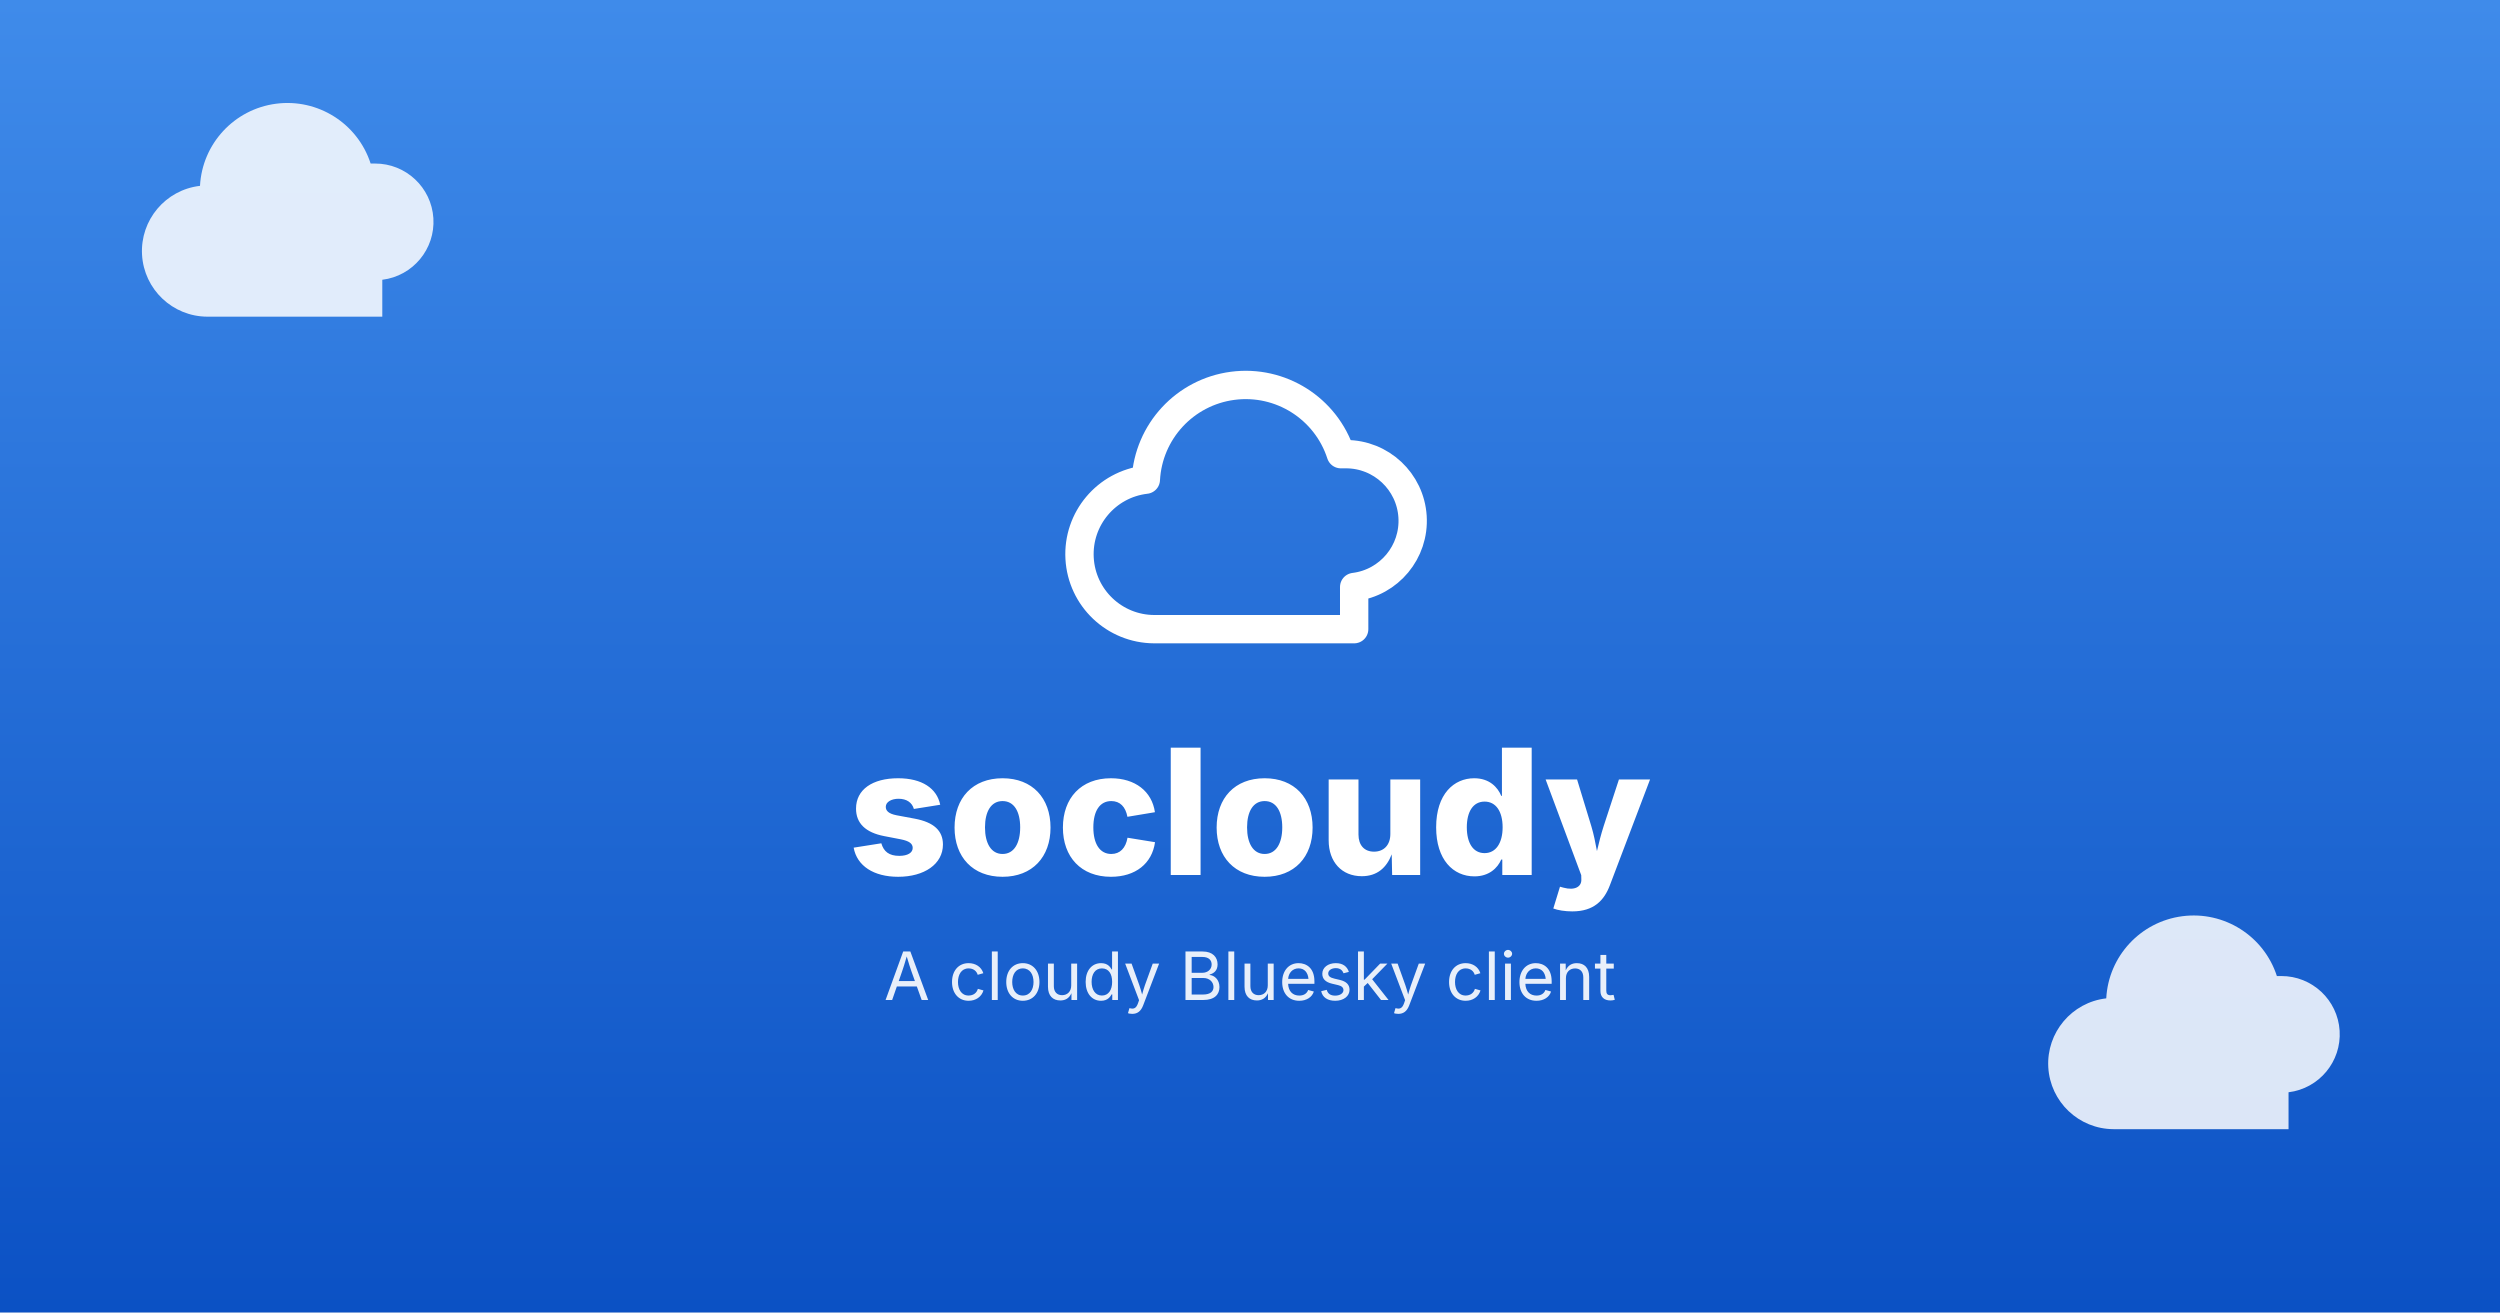
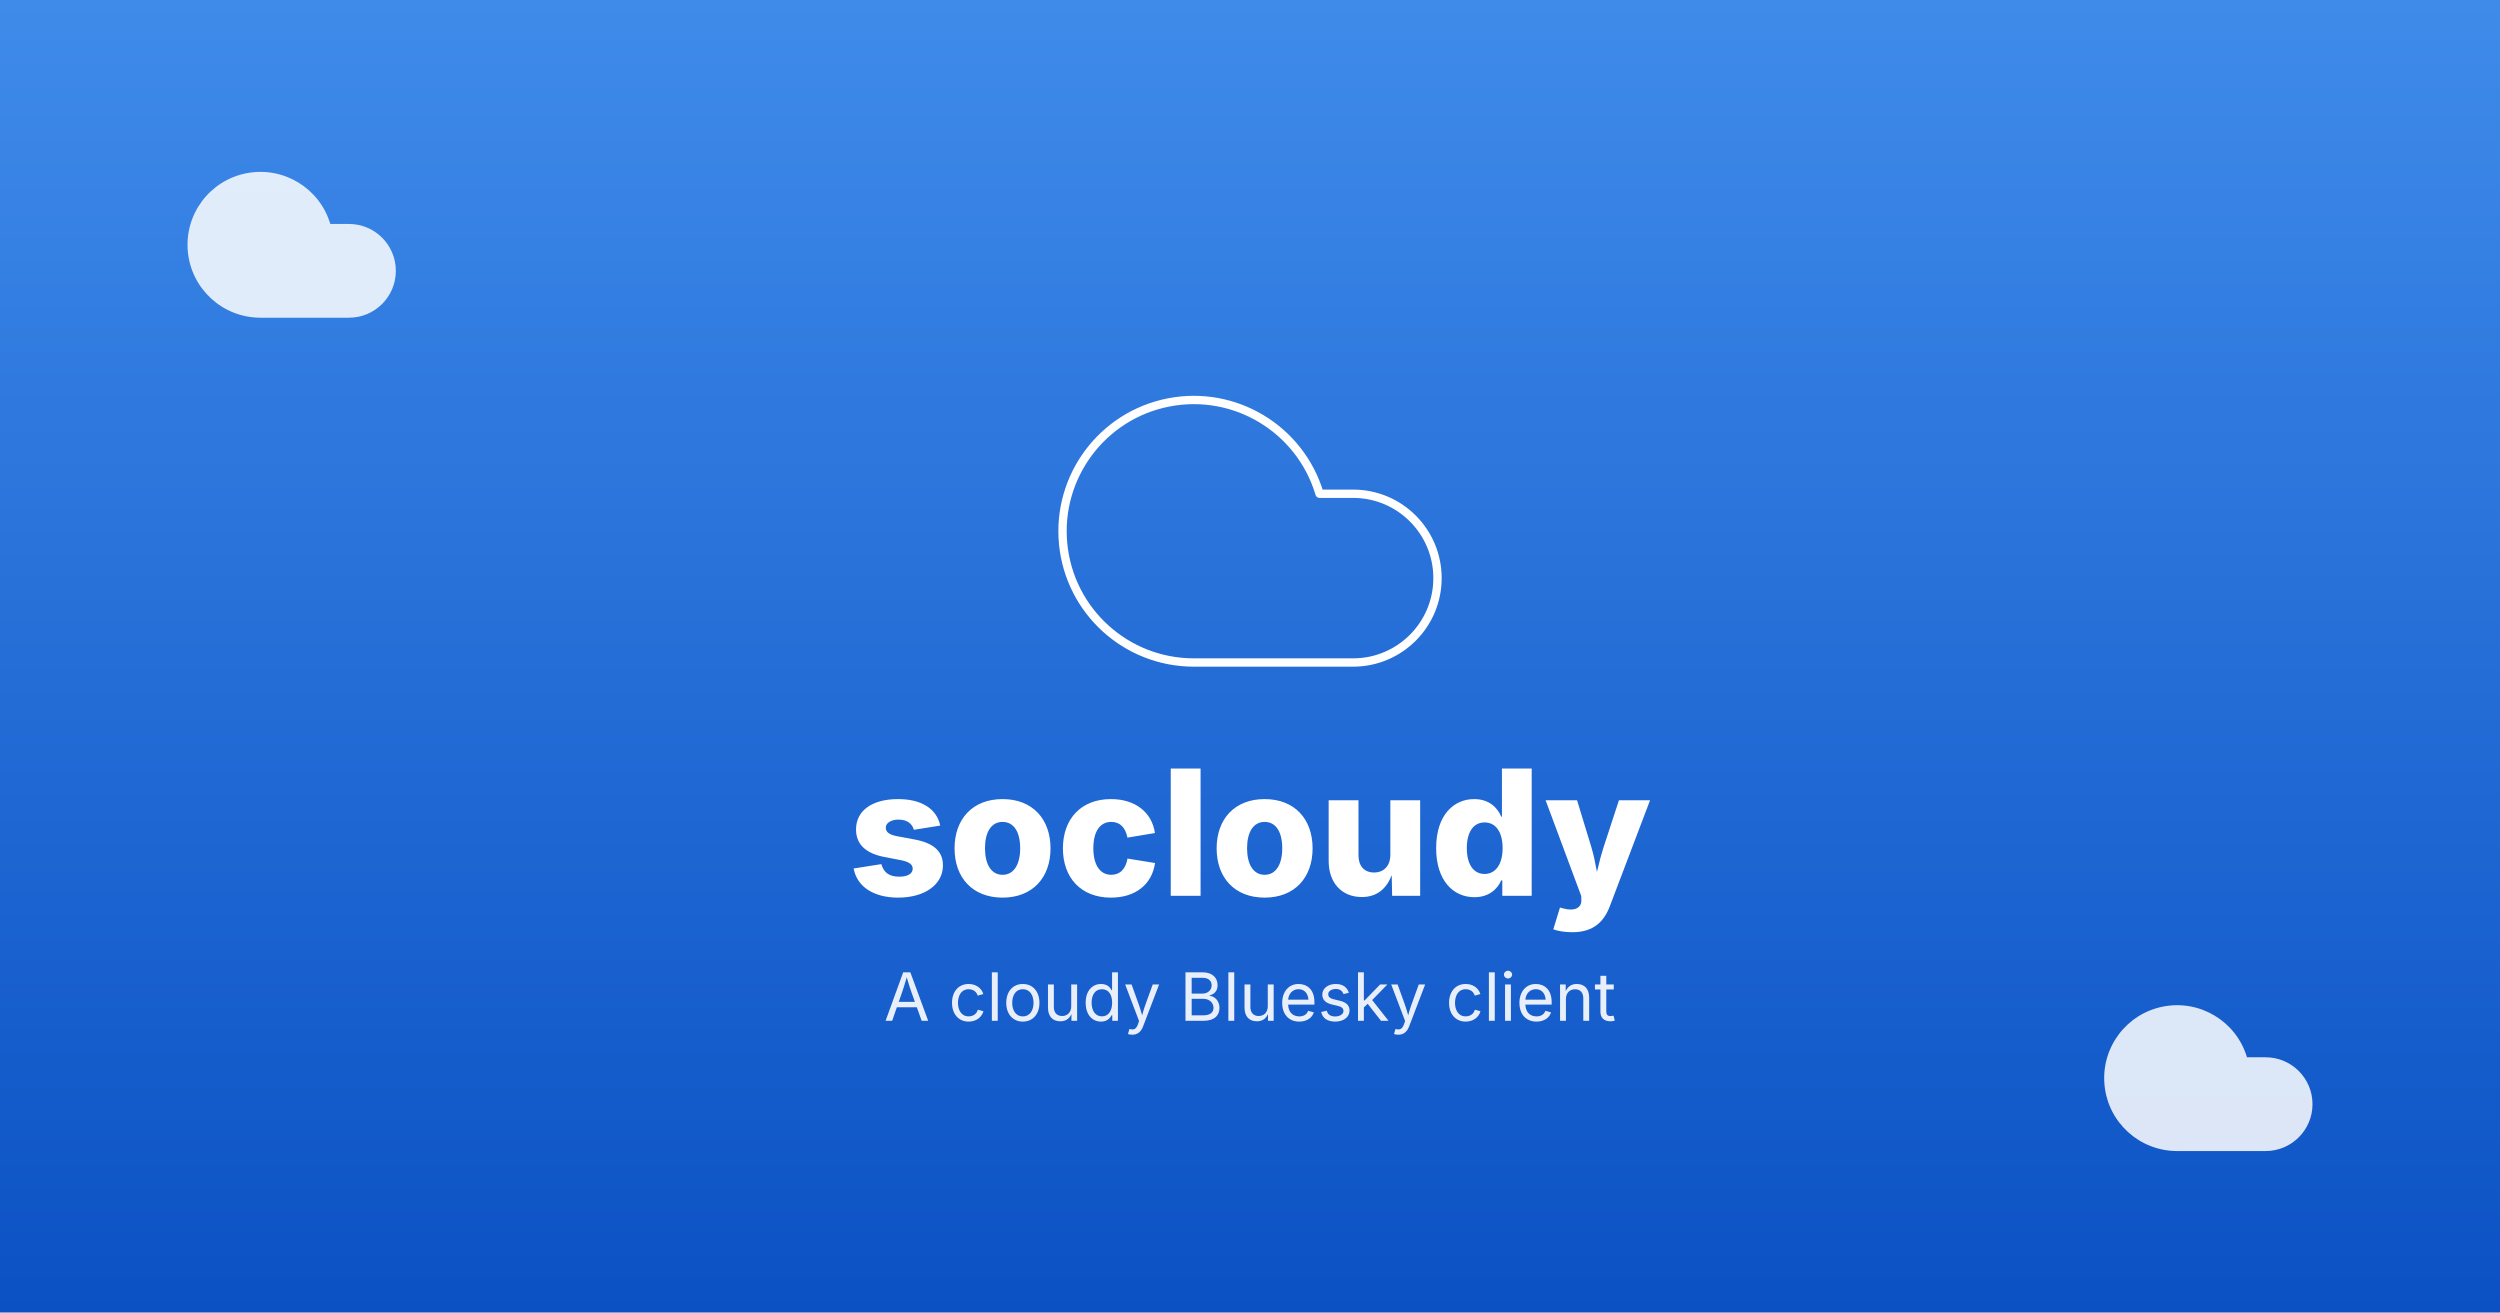
<svg xmlns="http://www.w3.org/2000/svg" viewBox="0 0 1200 630" width="1200" height="630">
  <defs>
    <linearGradient id="sky" x1="0" y1="0" x2="0" y2="1">
      <stop offset="0" stop-color="#3f8bea" />
      <stop offset="1" stop-color="#0b51c4" />
    </linearGradient>
  </defs>
  <rect width="1200" height="630" fill="url(#sky)" />
  <g fill="#ffffff" opacity="0.85">
-     <path transform="translate(54 19) scale(7)" d="M6.5 19A4.5 4.5 0 0 1 6 10.03 6 6 0 0 1 17.7 8.5h.3a4 4 0 0 1 .5 7.97V19H6.5Z" />
-     <path transform="translate(969 409) scale(7)" d="M6.5 19A4.5 4.5 0 0 1 6 10.03 6 6 0 0 1 17.7 8.5h.3a4 4 0 0 1 .5 7.97V19H6.5Z" />
+     <path transform="translate(80 57.5) scale(5)" d="M17.5 19H9a7 7 0 1 1 6.71-9h1.79a4.5 4.5 0 1 1 0 9Z" />
+     <path transform="translate(1000 457.5) scale(5)" d="M17.5 19H9a7 7 0 1 1 6.71-9h1.79a4.5 4.5 0 1 1 0 9Z" />
  </g>
-   <path transform="translate(502 150) scale(8)" d="M6.5 19A4.5 4.5 0 0 1 6 10.03 6 6 0 0 1 17.7 8.5h.3a4 4 0 0 1 .5 7.97V19H6.5Z" fill="none" stroke="#ffffff" stroke-width="1.7" stroke-linejoin="round" />
-   <text x="600" y="420" text-anchor="middle" font-family="system-ui, -apple-system, sans-serif" font-size="84" font-weight="800" fill="#ffffff">socloudy</text>
-   <text x="600" y="480" text-anchor="middle" font-family="system-ui, -apple-system, sans-serif" font-size="32" fill="#ffffff" opacity="0.9">A cloudy Bluesky client</text>
+   <path transform="translate(492 147) scale(9)" d="M17.5 19H9a7 7 0 1 1 6.71-9h1.79a4.5 4.5 0 1 1 0 9Z" fill="none" stroke="#ffffff" stroke-width="4" vector-effect="non-scaling-stroke" stroke-linecap="round" stroke-linejoin="round" />
+   <text x="600" y="430" text-anchor="middle" font-family="system-ui, -apple-system, sans-serif" font-size="84" font-weight="800" fill="#ffffff">socloudy</text>
+   <text x="600" y="490" text-anchor="middle" font-family="system-ui, -apple-system, sans-serif" font-size="32" fill="#ffffff" opacity="0.9">A cloudy Bluesky client</text>
</svg>
